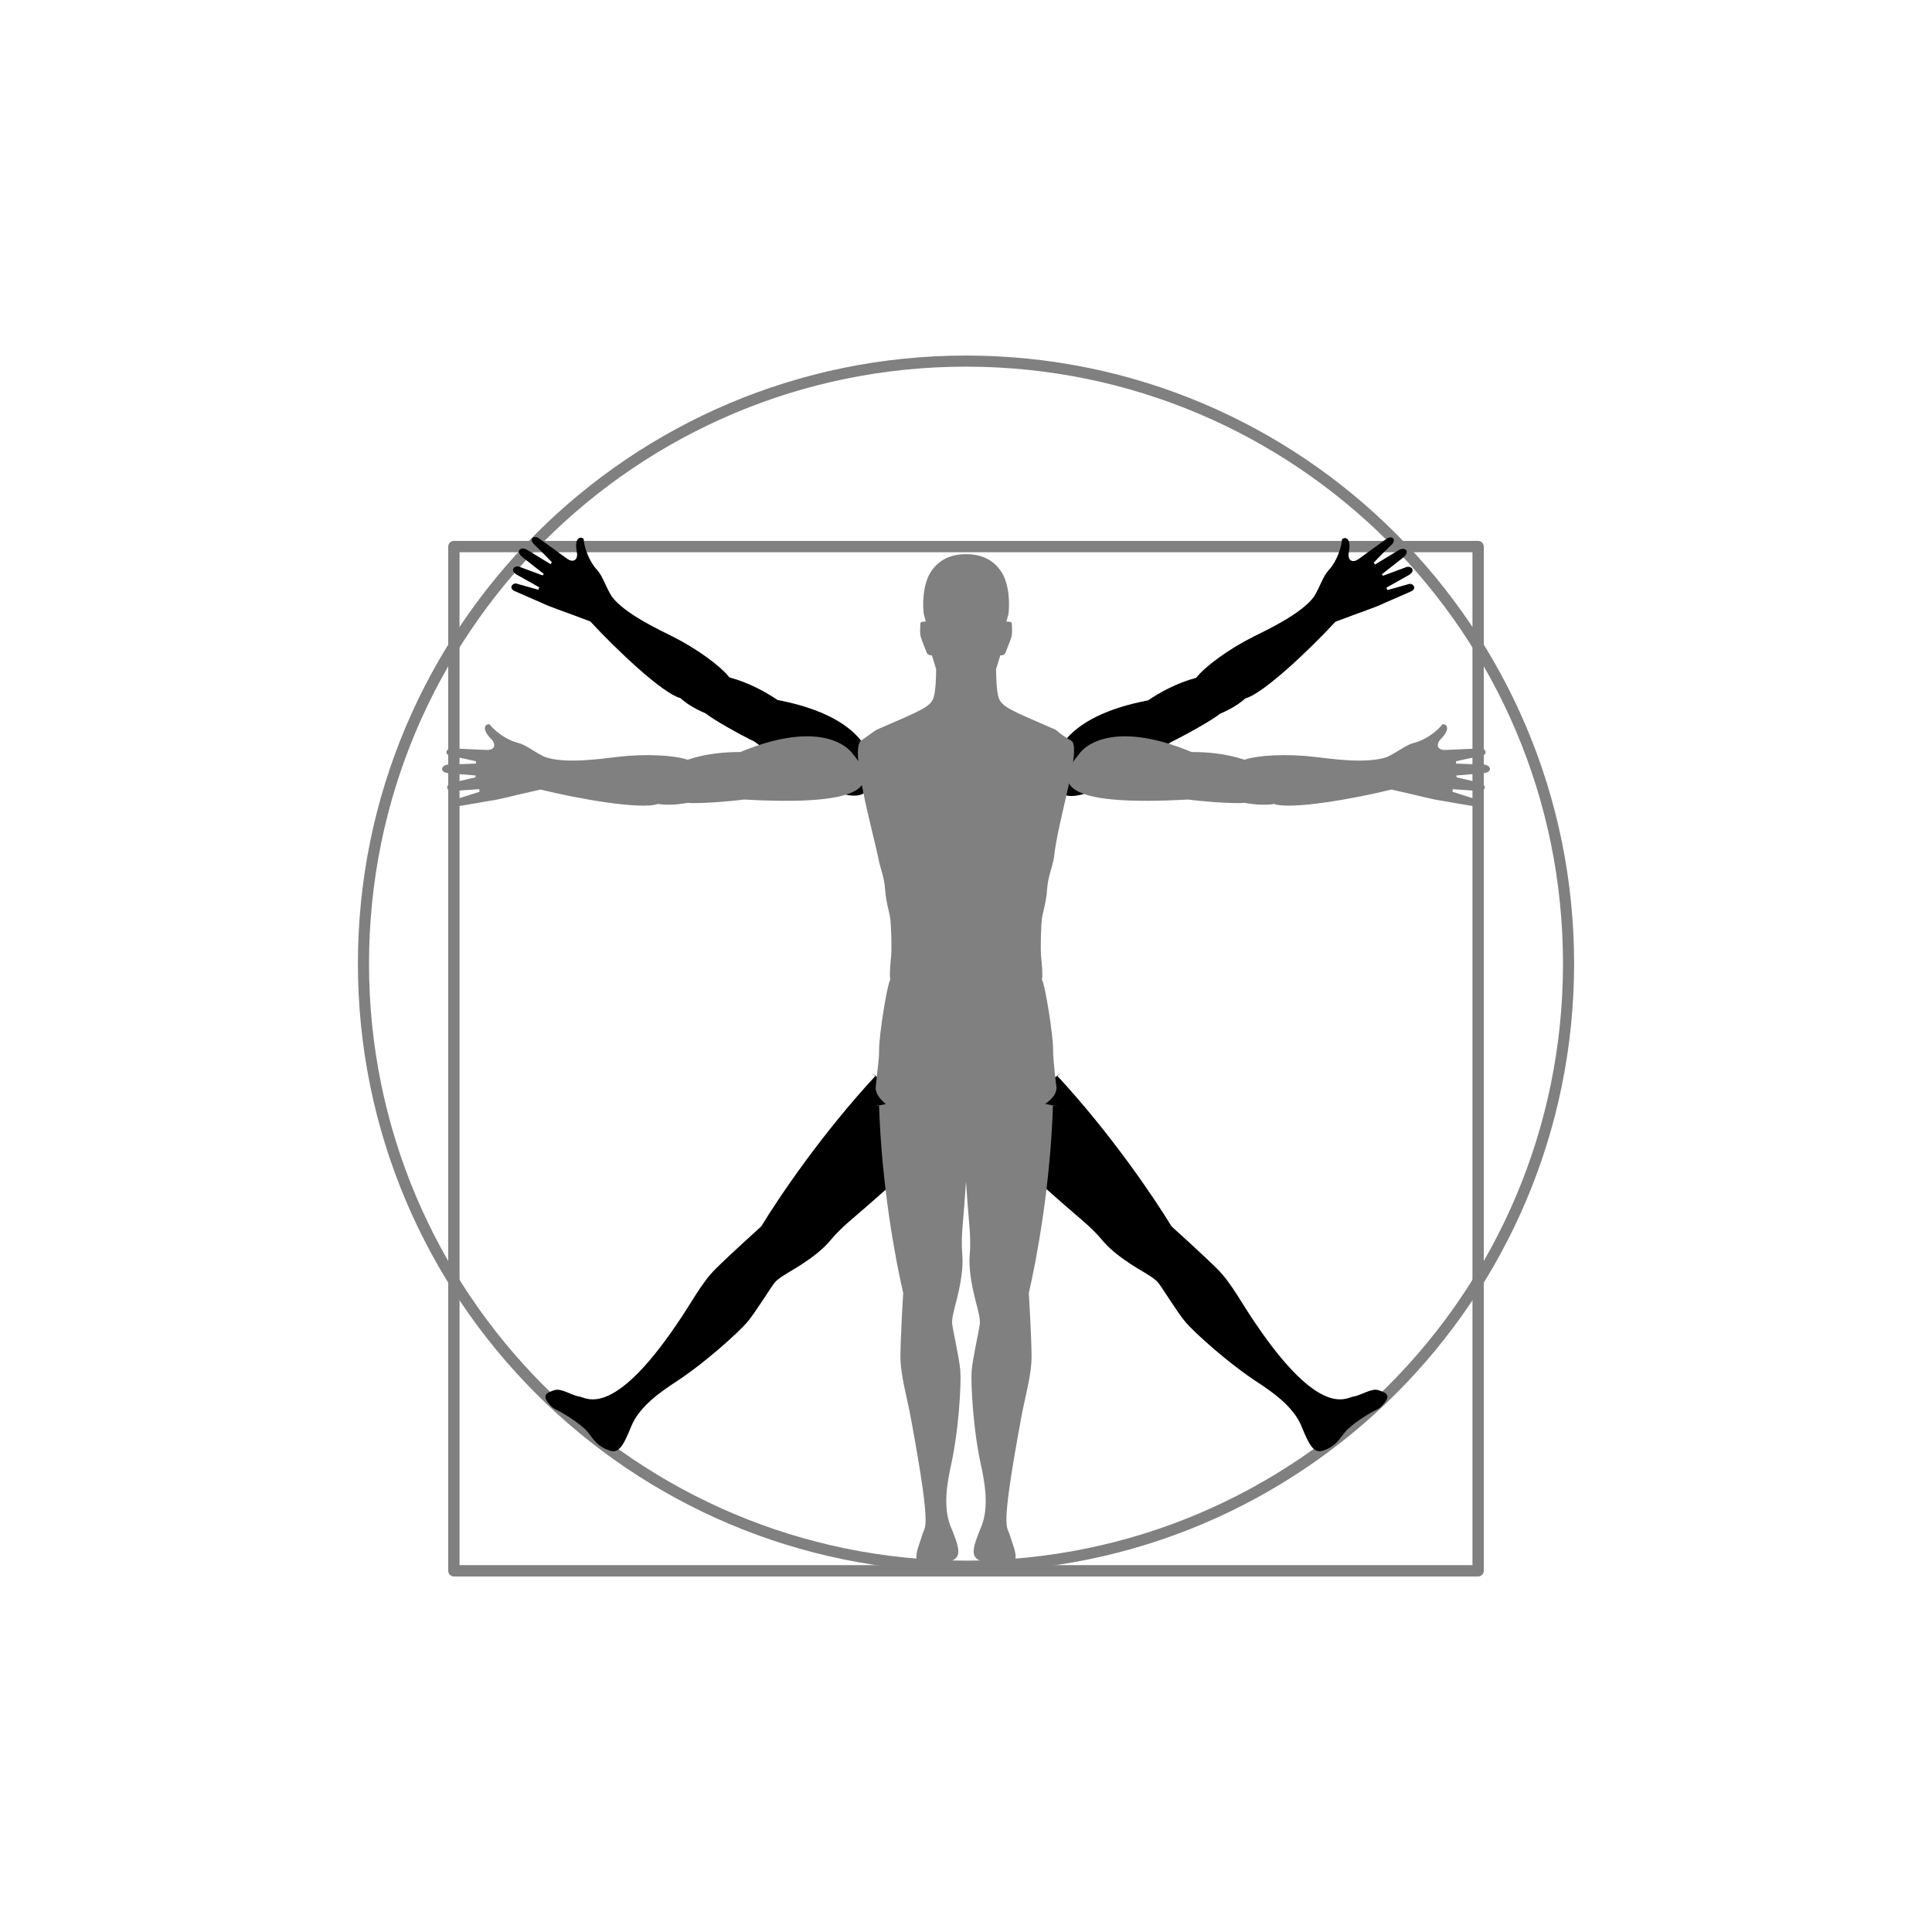
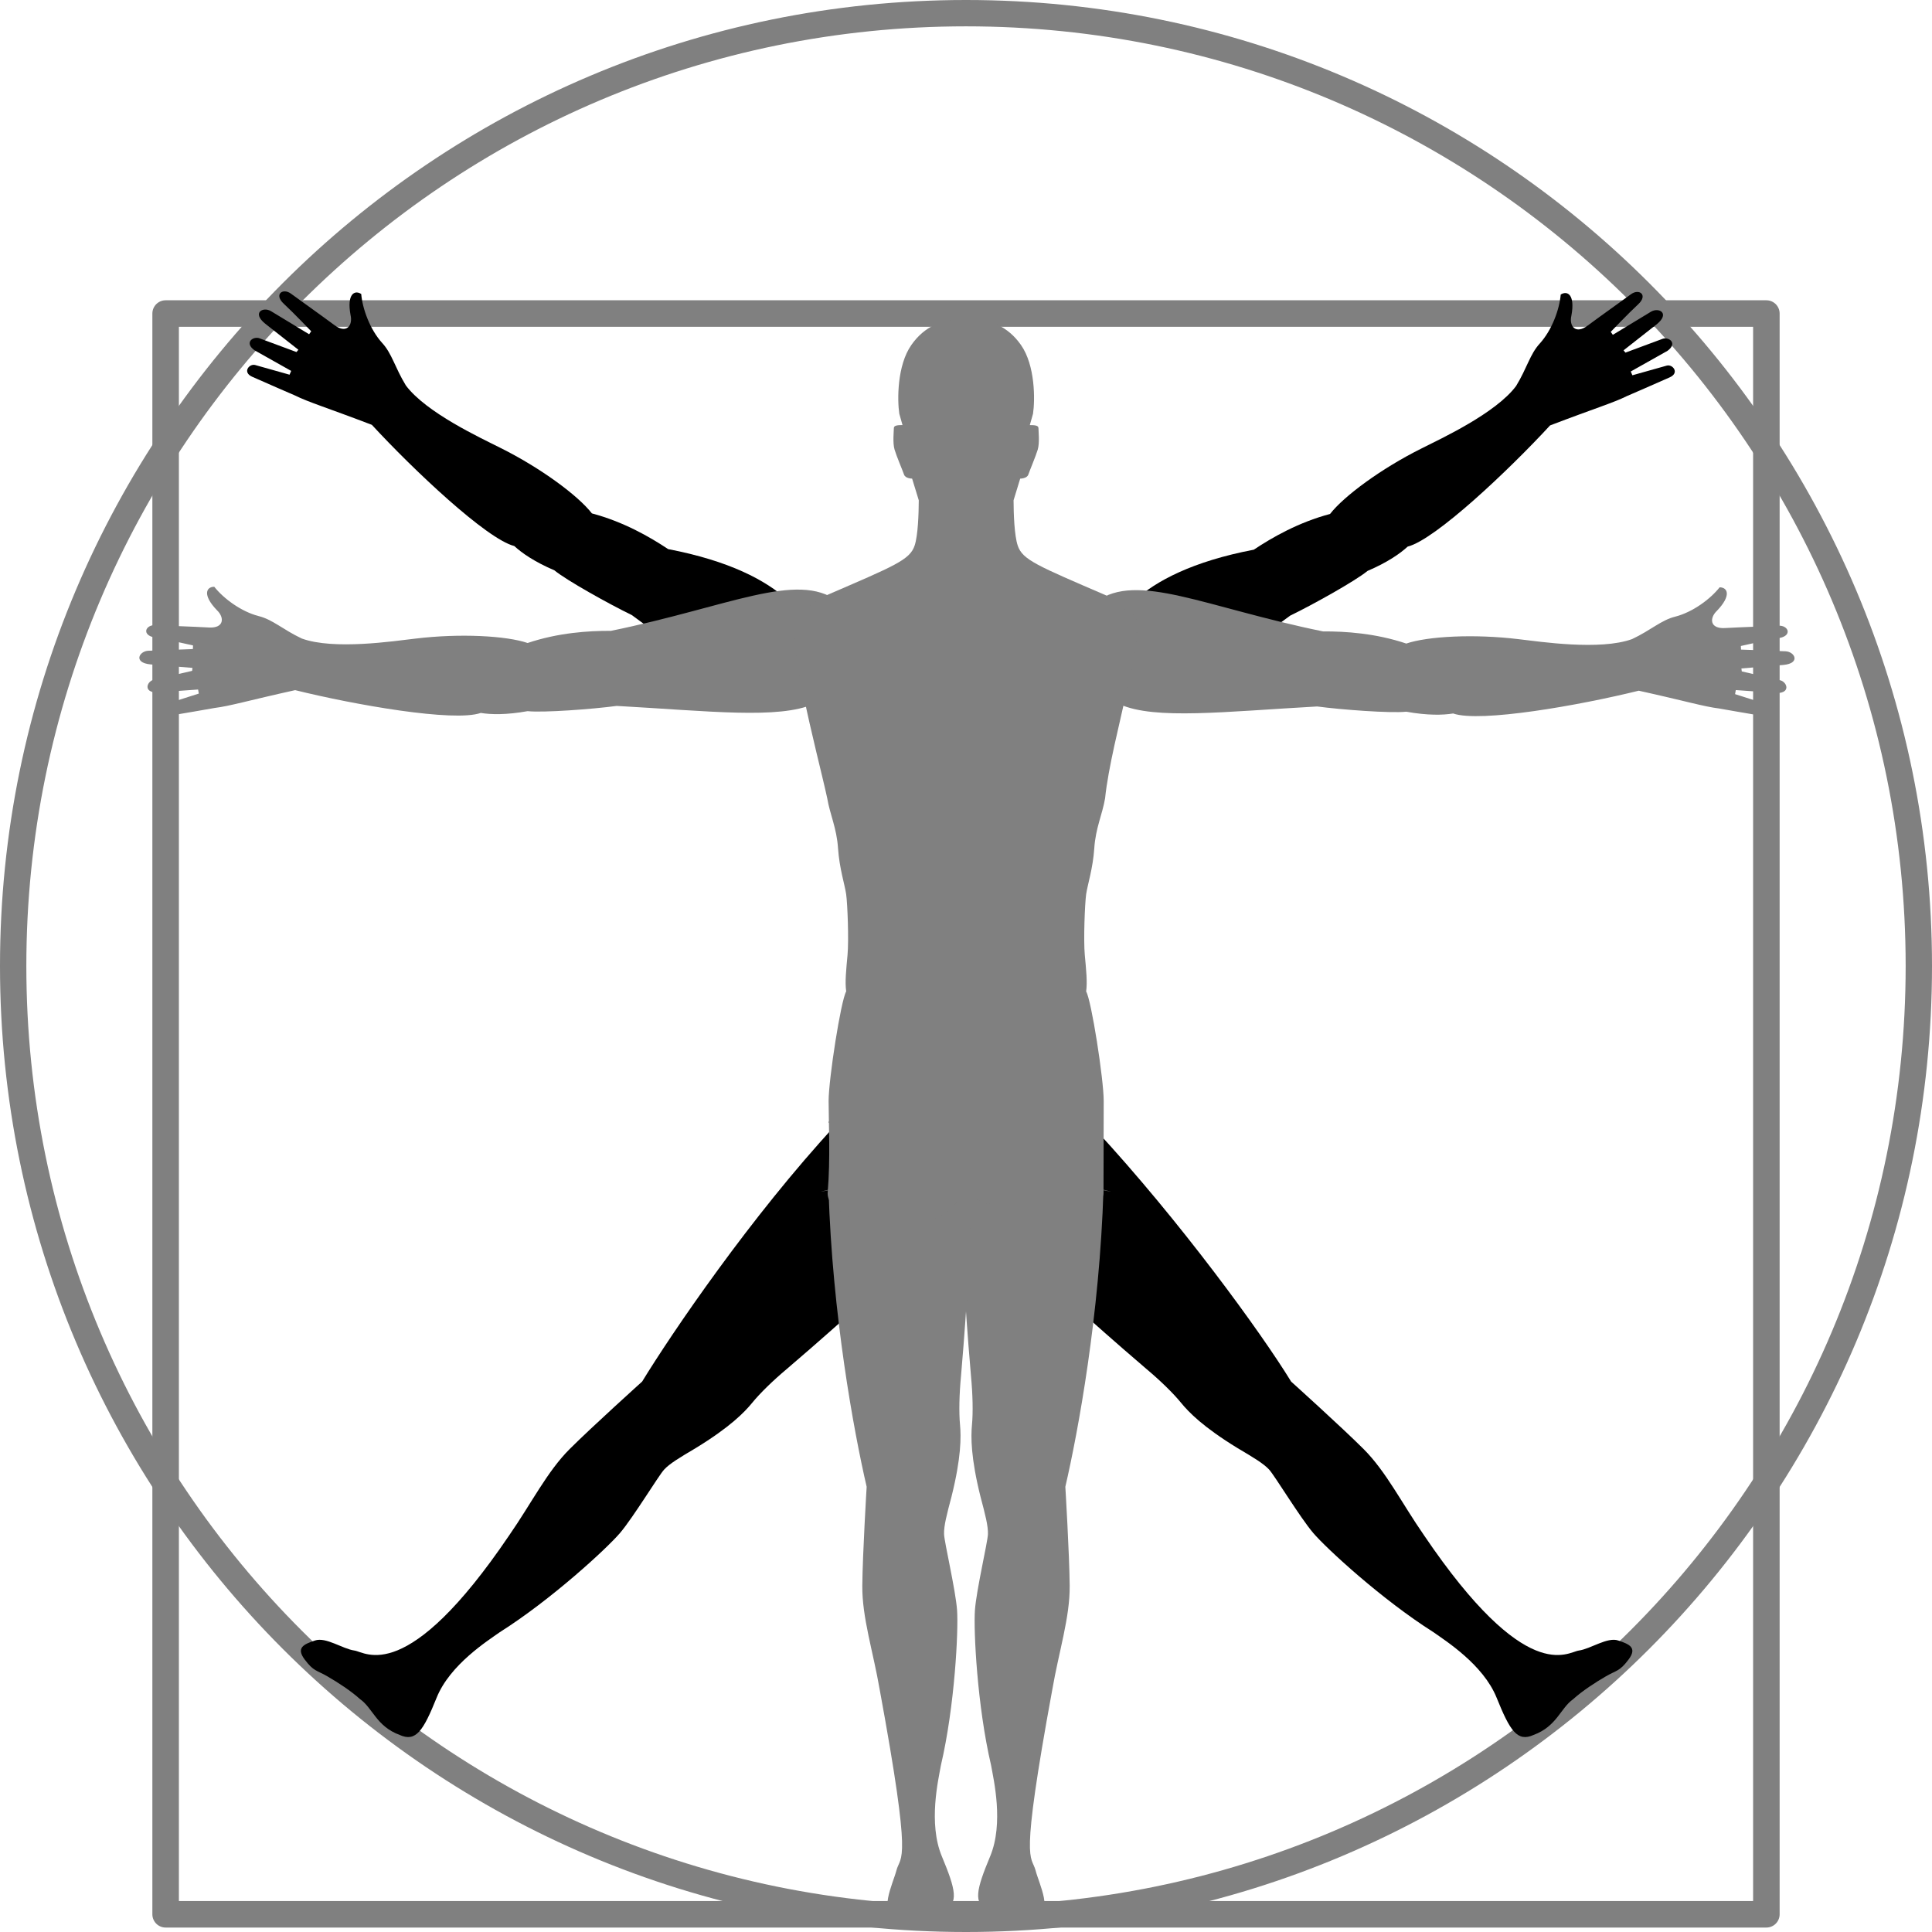
- <svg xmlns="http://www.w3.org/2000/svg" width="1024" height="1024" viewBox="0 0 270.933 270.933" version="1.1" id="svg5">
+ <svg xmlns="http://www.w3.org/2000/svg" width="1024" height="1024" viewBox="49.802 49.471 171.33 171.33" version="1.1" id="svg5">
  <defs id="defs2" />
  <g id="layer1">
-     <g id="g1208" transform="translate(0,-0.939384)">
-       <g id="g1191">
-         <circle style="fill:none;stroke:#808080;stroke-width:1.557;stroke-linecap:round;stroke-linejoin:round;stroke-dasharray:none" id="path640" cx="135.467" cy="136.075" r="84.497" />
-         <rect style="fill:none;stroke:#808080;stroke-width:1.587;stroke-linecap:round;stroke-linejoin:round;stroke-dasharray:none" id="rect1353" width="143.631" height="143.631" x="63.651" y="77.588" />
-       </g>
-       <g id="g1183">
-         <path d="m 139.718,161.115 c 2.273,2.513 10.491,9.634 11.739,10.686 1.246,1.045 2.393,2.164 3.077,3.005 0.685,0.839 1.962,2.157 5.026,4.029 1.382,0.818 2.304,1.367 2.794,1.904 0.492,0.541 2.729,4.232 3.904,5.615 1.176,1.379 6.092,5.91 10.669,8.803 1.051,0.749 4.408,2.86 5.594,5.802 1.187,2.944 1.837,3.952 3.275,3.308 2.071,-0.764 2.395,-2.391 3.513,-3.173 0.809,-0.734 1.963,-1.483 2.913,-2.032 0.95,-0.549 1.201,-0.42 1.998,-1.481 0.797,-1.061 0.071,-1.36 -0.907,-1.691 -0.977,-0.331 -2.437,0.741 -3.504,0.891 -1.008,0.145 -4.643,3.191 -13.717,-10.21 -1.981,-2.856 -3.372,-5.668 -5.368,-7.66 -1.997,-1.993 -6.425,-5.982 -6.425,-5.982 -2.627,-4.296 -8.542,-13.029 -16.062,-21.155 3.901,-2.261 -13.113,7.659 -9.287,9.834 -0.314,-0.748 0.426,-0.873 0.767,-0.493 z" id="path182-8-2" style="stroke:#808080;stroke-width:0;stroke-dasharray:none" />
-         <path d="m 131.327,161.115 c -2.273,2.513 -10.491,9.634 -11.739,10.686 -1.246,1.045 -2.393,2.164 -3.077,3.005 -0.685,0.839 -1.962,2.157 -5.026,4.029 -1.382,0.818 -2.304,1.367 -2.794,1.904 -0.492,0.541 -2.729,4.232 -3.904,5.615 -1.176,1.379 -6.092,5.91 -10.669,8.803 -1.051,0.749 -4.408,2.86 -5.594,5.802 -1.187,2.944 -1.837,3.952 -3.275,3.308 -2.071,-0.764 -2.395,-2.391 -3.513,-3.173 -0.809,-0.734 -1.963,-1.483 -2.913,-2.032 -0.95,-0.549 -1.201,-0.42 -1.998,-1.481 -0.797,-1.061 -0.071,-1.36 0.907,-1.691 0.977,-0.331 2.437,0.741 3.504,0.891 1.008,0.145 4.643,3.191 13.717,-10.21 1.981,-2.856 3.372,-5.668 5.368,-7.66 1.997,-1.993 6.425,-5.982 6.425,-5.982 2.627,-4.296 8.542,-13.029 16.062,-21.155 -3.901,-2.261 13.113,7.659 9.287,9.834 0.314,-0.748 -0.426,-0.873 -0.767,-0.493 z" id="path182-8-2-6" style="stroke:#808080;stroke-width:0;stroke-dasharray:none" />
-       </g>
-       <g id="g1187" transform="translate(-0.63769)">
-         <path d="m 135.671,156.599 c -0.141,3.386 0.725,14.225 0.877,15.85 0.155,1.619 0.189,3.221 0.087,4.301 -0.1,1.079 -0.113,2.914 0.758,6.397 0.412,1.552 0.684,2.59 0.657,3.316 -0.028,0.731 -1.022,4.931 -1.154,6.741 -0.128,1.808 0.199,8.485 1.434,13.757 0.224,1.27 1.137,5.13 -0.08,8.06 -1.218,2.931 -1.579,4.255 -0.103,4.804 2.012,0.908 2.037,-0.279 3.944,0.121 1.907,0.4 0.48,-2.523 0.189,-3.647 -0.384,-1.479 -1.451,-0.128 1.476,-16.045 0.59,-3.425 1.57,-6.405 1.544,-9.225 -0.026,-2.821 -0.386,-8.77 -0.386,-8.77 1.139,-4.905 3.046,-15.279 3.382,-26.346 4.366,1.123 -14.719,-3.734 -13.516,0.499 0.3,-0.754 0.915,-0.324 0.892,0.186 z" id="path182-8" style="fill:#808080;stroke:#808080;stroke-width:0;stroke-dasharray:none" />
-         <path d="m 136.538,156.599 c 0.141,3.386 -0.725,14.225 -0.877,15.85 -0.155,1.619 -0.189,3.221 -0.087,4.301 0.1,1.079 0.113,2.914 -0.758,6.397 -0.412,1.552 -0.684,2.59 -0.657,3.316 0.028,0.731 1.022,4.931 1.154,6.741 0.128,1.808 -0.199,8.485 -1.434,13.757 -0.224,1.27 -1.137,5.13 0.08,8.06 1.218,2.931 1.579,4.255 0.103,4.804 -2.012,0.908 -2.037,-0.279 -3.944,0.121 -1.907,0.4 -0.48,-2.523 -0.189,-3.647 0.384,-1.479 1.451,-0.128 -1.476,-16.045 -0.59,-3.425 -1.57,-6.405 -1.544,-9.225 0.026,-2.821 0.386,-8.77 0.386,-8.77 -1.139,-4.905 -3.046,-15.279 -3.382,-26.346 -4.366,1.123 14.719,-3.734 13.516,0.499 -0.3,-0.754 -0.915,-0.324 -0.892,0.186 z" id="path182-8-6" style="fill:#808080;stroke:#808080;stroke-width:0;stroke-dasharray:none" />
-       </g>
-       <path d="m 164.217,105.003 c 1.951,-0.943 5.777,-3.071 6.858,-3.964 1.766,-0.756 2.888,-1.537 3.557,-2.155 2.453,-0.617 8.96,-6.769 12.63,-10.747 3.951,-1.511 5.608,-2.002 6.819,-2.605 0,0 2.902,-1.256 3.792,-1.658 0.891,-0.396 0.27,-1.175 -0.252,-1.045 l -3.059,0.861 -0.145,-0.336 3.255,-1.831 c 0.893,-0.646 0.198,-1.222 -0.385,-1.083 l -3.339,1.24 -0.169,-0.202 2.95,-2.318 c 1.187,-0.964 0.189,-1.523 -0.514,-1.11 l -3.386,2.052 -0.187,-0.262 c 0,0 1.574,-1.65 2.429,-2.439 0.909,-0.837 0.085,-1.437 -0.643,-0.892 -0.562,0.42 -2.733,1.955 -3.83,2.772 -1.095,0.82 -1.657,0.034 -1.445,-0.879 0.347,-1.872 -0.361,-2.254 -0.946,-1.87 -0.113,1.323 -0.78,3.15 -1.851,4.334 -0.879,0.95 -1.136,2.186 -2.107,3.776 -1.811,2.426 -6.662,4.666 -8.388,5.538 -3.566,1.775 -6.888,4.232 -8.11,5.809 -2.79,0.74 -5.116,2.072 -6.761,3.167 -10.837,2.072 -13.053,6.933 -13.047,9.093 -0.739,5.995 3.145,6.49 16.275,-3.247 z" id="path182-8-3" style="stroke:#808080;stroke-width:0;stroke-dasharray:none" />
-       <path d="m 105.824,104.952 c -1.951,-0.943 -5.777,-3.071 -6.858,-3.964 -1.766,-0.756 -2.888,-1.537 -3.557,-2.155 -2.453,-0.617 -8.96,-6.769 -12.63,-10.747 -3.951,-1.511 -5.608,-2.002 -6.819,-2.605 0,0 -2.902,-1.256 -3.792,-1.658 -0.891,-0.396 -0.27,-1.175 0.252,-1.045 l 3.059,0.861 0.145,-0.336 -3.255,-1.831 c -0.893,-0.646 -0.198,-1.222 0.385,-1.083 l 3.339,1.24 0.169,-0.202 -2.95,-2.318 c -1.187,-0.964 -0.189,-1.523 0.514,-1.11 l 3.386,2.052 0.187,-0.262 c 0,0 -1.574,-1.65 -2.429,-2.439 -0.909,-0.837 -0.085,-1.437 0.643,-0.892 0.562,0.42 2.733,1.955 3.83,2.772 1.095,0.82 1.657,0.034 1.445,-0.879 -0.347,-1.872 0.361,-2.254 0.946,-1.87 0.113,1.323 0.78,3.15 1.851,4.334 0.879,0.95 1.136,2.186 2.107,3.776 1.811,2.426 6.662,4.666 8.388,5.538 3.566,1.775 6.888,4.232 8.11,5.809 2.79,0.74 5.116,2.072 6.761,3.167 10.837,2.072 13.053,6.933 13.047,9.093 0.739,5.995 -3.145,6.49 -16.275,-3.247 z" id="path182-8-3-1" style="stroke:#808080;stroke-width:0;stroke-dasharray:none" />
-       <g id="g1179" transform="translate(0.45891,-0.5291667)">
-         <path d="m 166.144,113.589 c 2.148,0.287 6.513,0.615 7.907,0.465 1.89,0.341 3.257,0.306 4.156,0.158 2.387,0.835 11.206,-0.721 16.46,-2.021 4.13,0.913 5.785,1.415 7.127,1.578 0,0 3.114,0.549 4.079,0.703 0.962,0.16 0.872,-0.832 0.365,-1.011 l -3.028,-0.965 0.064,-0.36 3.725,0.263 c 1.101,-0.048 0.838,-0.911 0.274,-1.116 l -3.47,-0.803 -0.03,-0.262 3.739,-0.312 c 1.521,-0.152 0.996,-1.167 0.181,-1.209 l -3.957,-0.15 -0.012,-0.321 c 0,0 2.222,-0.512 3.37,-0.699 1.219,-0.198 0.862,-1.153 -0.046,-1.099 -0.701,0.042 -3.357,0.128 -4.724,0.207 -1.366,0.082 -1.402,-0.884 -0.723,-1.53 1.32,-1.372 0.939,-2.081 0.239,-2.082 -0.823,1.042 -2.384,2.201 -3.931,2.599 -1.257,0.31 -2.151,1.2 -3.837,1.994 -2.847,1.029 -8.13,0.23 -10.051,0.007 -3.954,-0.481 -8.08,-0.258 -9.968,0.387 -2.736,-0.918 -5.412,-1.086 -7.388,-1.077 -10.189,-4.234 -14.714,-1.396 -15.897,0.411 -3.917,4.599 -0.946,7.15 15.375,6.246 z" id="path182-8-3-8" style="fill:#808080;stroke:#808080;stroke-width:0;stroke-dasharray:none" />
-         <path d="m 103.871,113.589 c -2.148,0.287 -6.513,0.615 -7.907,0.465 -1.89,0.341 -3.257,0.306 -4.156,0.158 -2.387,0.835 -11.206,-0.721 -16.46,-2.021 -4.13,0.913 -5.785,1.415 -7.127,1.578 0,0 -3.114,0.549 -4.079,0.703 -0.962,0.16 -0.872,-0.832 -0.365,-1.011 l 3.028,-0.965 -0.064,-0.36 -3.725,0.263 c -1.101,-0.048 -0.838,-0.911 -0.274,-1.116 l 3.47,-0.803 0.03,-0.262 -3.739,-0.312 c -1.521,-0.152 -0.996,-1.167 -0.181,-1.209 l 3.957,-0.15 0.012,-0.321 c 0,0 -2.222,-0.512 -3.37,-0.699 -1.219,-0.198 -0.862,-1.153 0.046,-1.099 0.701,0.042 3.357,0.128 4.724,0.207 1.366,0.082 1.402,-0.884 0.723,-1.53 -1.32,-1.372 -0.939,-2.081 -0.239,-2.082 0.823,1.042 2.384,2.201 3.931,2.599 1.257,0.31 2.151,1.2 3.837,1.994 2.847,1.029 8.13,0.23 10.051,0.007 3.954,-0.481 8.08,-0.258 9.968,0.387 2.736,-0.918 5.412,-1.086 7.388,-1.077 10.189,-4.234 14.714,-1.396 15.897,0.411 3.917,4.599 0.946,7.15 -15.375,6.246 z" id="path182-8-3-8-5" style="fill:#808080;stroke:#808080;stroke-width:0;stroke-dasharray:none" />
-       </g>
-       <path d="m 135.937,156.672 c 5.985,2.116 12.292,-0.667 12.222,-3.233 0,0 -0.48,-3.475 -0.48,-5.392 0,-1.92 -1.081,-8.879 -1.557,-9.716 0.117,-0.839 0,-1.918 -0.121,-3.236 -0.121,-1.319 0.003,-4.544 0.121,-5.384 0.12,-0.837 0.601,-2.278 0.721,-4.073 0.117,-1.8 0.715,-2.998 0.959,-4.435 0.542,-5.388 4.013,-15.515 2.394,-16.422 -1.619,-0.907 -1.796,-1.319 -2.277,-1.559 -6.112,-2.637 -7.447,-3.16 -7.866,-4.433 -0.3,-0.905 -0.363,-2.787 -0.368,-4.01 0.186,-0.62 0.588,-1.923 0.588,-1.923 0,0 0.601,0 0.721,-0.36 0.121,-0.36 0.656,-1.617 0.836,-2.216 0.179,-0.599 0.062,-1.677 0.062,-1.917 0,-0.241 -0.406,-0.254 -0.767,-0.254 l 0.285,-1.005 c 0.182,-1.199 0.208,-4.29 -1.075,-6.11 -1.14,-1.619 -2.756,-2.339 -4.856,-2.339 -2.101,0 -3.712,0.717 -4.85,2.337 -1.284,1.82 -1.259,4.913 -1.077,6.11 l 0.285,1.005 c -0.358,0 -0.766,0.013 -0.766,0.254 0,0.239 -0.119,1.318 0.06,1.917 0.179,0.601 0.717,1.858 0.84,2.216 0.119,0.36 0.717,0.36 0.717,0.36 0,0 0.404,1.303 0.591,1.923 -0.007,1.222 -0.068,3.104 -0.366,4.01 -0.42,1.273 -1.757,1.796 -7.867,4.433 -0.48,0.239 -0.639,0.441 -2.277,1.559 -1.637,1.117 1.534,12.427 2.392,16.422 0.239,1.436 0.84,2.635 0.958,4.435 0.121,1.796 0.601,3.236 0.72,4.073 0.12,0.84 0.244,4.065 0.122,5.384 -0.119,1.317 -0.238,2.397 -0.119,3.236 -0.479,0.837 -1.559,7.796 -1.559,9.716 0,1.917 -0.228,2.394 -0.479,5.392 -0.236,2.82 9.007,7.44 12.218,3.233 0.141,-0.799 0.831,-0.503 0.912,9.6e-4 z" id="path182-2" style="fill:#808080;stroke:#808080;stroke-width:0;stroke-dasharray:none" />
+     <circle style="fill:none;stroke:#808080;stroke-width:2.336;stroke-linecap:round;stroke-linejoin:round;stroke-dasharray:none" id="path640" cx="135.467" cy="135.136" r="84.497" />
+     <rect style="fill:none;stroke:#808080;stroke-width:2.353;stroke-linecap:round;stroke-linejoin:round;stroke-dasharray:none" id="rect1353" width="141.954" height="141.954" x="64.49" y="77.276" />
+     <g id="g1183" transform="translate(0,-0.939384)">
+       <path d="m 139.718,161.115 c 2.273,2.513 10.491,9.634 11.739,10.686 1.246,1.045 2.393,2.164 3.077,3.005 0.685,0.839 1.962,2.157 5.026,4.029 1.382,0.818 2.304,1.367 2.794,1.904 0.492,0.541 2.729,4.232 3.904,5.615 1.176,1.379 6.092,5.91 10.669,8.803 1.051,0.749 4.408,2.86 5.594,5.802 1.187,2.944 1.837,3.952 3.275,3.308 2.071,-0.764 2.395,-2.391 3.513,-3.173 0.809,-0.734 1.963,-1.483 2.913,-2.032 0.95,-0.549 1.201,-0.42 1.998,-1.481 0.797,-1.061 0.071,-1.36 -0.907,-1.691 -0.977,-0.331 -2.437,0.741 -3.504,0.891 -1.008,0.145 -4.643,3.191 -13.717,-10.21 -1.981,-2.856 -3.372,-5.668 -5.368,-7.66 -1.997,-1.993 -6.425,-5.982 -6.425,-5.982 -2.627,-4.296 -9.838,-14.226 -17.359,-22.352 3.901,-2.261 -11.816,8.856 -7.99,11.031 -0.314,-0.748 0.426,-0.873 0.767,-0.493 z" id="path182-8-2" style="stroke:#808080;stroke-width:0;stroke-dasharray:none" />
+       <path d="m 131.327,161.115 c -2.273,2.513 -10.491,9.634 -11.739,10.686 -1.246,1.045 -2.393,2.164 -3.077,3.005 -0.685,0.839 -1.962,2.157 -5.026,4.029 -1.382,0.818 -2.304,1.367 -2.794,1.904 -0.492,0.541 -2.729,4.232 -3.904,5.615 -1.176,1.379 -6.092,5.91 -10.669,8.803 -1.051,0.749 -4.408,2.86 -5.594,5.802 -1.187,2.944 -1.837,3.952 -3.275,3.308 -2.071,-0.764 -2.395,-2.391 -3.513,-3.173 -0.809,-0.734 -1.963,-1.483 -2.913,-2.032 -0.95,-0.549 -1.201,-0.42 -1.998,-1.481 -0.797,-1.061 -0.071,-1.36 0.907,-1.691 0.977,-0.331 2.437,0.741 3.504,0.891 1.008,0.145 4.643,3.191 13.717,-10.21 1.981,-2.856 3.372,-5.668 5.368,-7.66 1.997,-1.993 6.425,-5.982 6.425,-5.982 2.627,-4.296 9.639,-14.625 17.16,-22.751 -3.901,-2.261 12.015,9.255 8.189,11.43 0.314,-0.748 -0.426,-0.873 -0.767,-0.493 z" id="path182-8-2-6" style="stroke:#808080;stroke-width:0;stroke-dasharray:none" />
    </g>
+     <g id="g1187" transform="translate(-0.63769,-0.939384)">
+       <path d="m 135.671,156.599 c -0.141,3.386 0.725,14.225 0.877,15.85 0.155,1.619 0.189,3.221 0.087,4.301 -0.1,1.079 -0.113,2.914 0.758,6.397 0.412,1.552 0.684,2.59 0.657,3.316 -0.028,0.731 -1.022,4.931 -1.154,6.741 -0.128,1.808 0.199,8.485 1.434,13.757 0.224,1.27 1.137,5.13 -0.08,8.06 -1.218,2.931 -1.579,4.255 -0.103,4.804 2.012,0.908 2.037,-0.279 3.944,0.121 1.907,0.4 0.48,-2.523 0.189,-3.647 -0.384,-1.479 -1.451,-0.128 1.476,-16.045 0.59,-3.425 1.57,-6.405 1.544,-9.225 -0.026,-2.821 -0.386,-8.77 -0.386,-8.77 1.139,-4.905 3.046,-15.279 3.382,-26.346 4.366,1.123 -14.719,-3.734 -13.516,0.499 0.3,-0.754 0.915,-0.324 0.892,0.186 z" id="path182-8" style="fill:#808080;stroke:#808080;stroke-width:0;stroke-dasharray:none" />
+       <path d="m 136.538,156.599 c 0.141,3.386 -0.725,14.225 -0.877,15.85 -0.155,1.619 -0.189,3.221 -0.087,4.301 0.1,1.079 0.113,2.914 -0.758,6.397 -0.412,1.552 -0.684,2.59 -0.657,3.316 0.028,0.731 1.022,4.931 1.154,6.741 0.128,1.808 -0.199,8.485 -1.434,13.757 -0.224,1.27 -1.137,5.13 0.08,8.06 1.218,2.931 1.579,4.255 0.103,4.804 -2.012,0.908 -2.037,-0.279 -3.944,0.121 -1.907,0.4 -0.48,-2.523 -0.189,-3.647 0.384,-1.479 1.451,-0.128 -1.476,-16.045 -0.59,-3.425 -1.57,-6.405 -1.544,-9.225 0.026,-2.821 0.386,-8.77 0.386,-8.77 -1.139,-4.905 -3.046,-15.279 -3.382,-26.346 -4.366,1.123 14.719,-3.734 13.516,0.499 -0.3,-0.754 -0.915,-0.324 -0.892,0.186 z" id="path182-8-6" style="fill:#808080;stroke:#808080;stroke-width:0;stroke-dasharray:none" />
+     </g>
+     <path d="m 164.217,104.064 c 1.951,-0.943 5.777,-3.071 6.858,-3.964 1.766,-0.756 2.888,-1.537 3.557,-2.155 2.453,-0.617 8.96,-6.769 12.63,-10.747 3.951,-1.511 5.608,-2.002 6.819,-2.605 0,0 2.902,-1.256 3.792,-1.658 0.891,-0.396 0.27,-1.175 -0.252,-1.045 l -3.059,0.861 -0.145,-0.336 3.255,-1.831 c 0.893,-0.646 0.198,-1.222 -0.385,-1.083 l -3.339,1.24 -0.169,-0.202 2.95,-2.318 c 1.187,-0.964 0.189,-1.523 -0.514,-1.11 l -3.386,2.052 -0.187,-0.262 c 0,0 1.574,-1.65 2.429,-2.439 0.909,-0.837 0.085,-1.437 -0.643,-0.892 -0.562,0.42 -2.733,1.955 -3.83,2.772 -1.095,0.82 -1.657,0.034 -1.445,-0.879 0.347,-1.872 -0.361,-2.254 -0.946,-1.87 -0.113,1.323 -0.78,3.15 -1.851,4.334 -0.879,0.95 -1.136,2.186 -2.107,3.776 -1.811,2.426 -6.662,4.666 -8.388,5.538 -3.566,1.775 -6.888,4.232 -8.11,5.809 -2.79,0.74 -5.116,2.072 -6.761,3.167 -10.837,2.072 -13.053,6.933 -13.047,9.093 -0.739,5.995 3.145,6.49 16.275,-3.247 z" id="path182-8-3" style="stroke:#808080;stroke-width:0;stroke-dasharray:none" />
+     <path d="m 105.824,104.012 c -1.951,-0.943 -5.777,-3.071 -6.858,-3.964 -1.766,-0.756 -2.888,-1.537 -3.557,-2.155 -2.453,-0.617 -8.96,-6.769 -12.63,-10.747 -3.951,-1.511 -5.608,-2.002 -6.819,-2.605 0,0 -2.902,-1.256 -3.792,-1.658 -0.891,-0.396 -0.27,-1.175 0.252,-1.045 l 3.059,0.861 0.145,-0.336 -3.255,-1.831 C 71.477,79.888 72.171,79.312 72.755,79.45 l 3.339,1.24 0.169,-0.202 -2.95,-2.318 c -1.187,-0.964 -0.189,-1.523 0.514,-1.11 l 3.386,2.052 0.187,-0.262 c 0,0 -1.574,-1.65 -2.429,-2.439 -0.909,-0.837 -0.085,-1.437 0.643,-0.892 0.562,0.42 2.733,1.955 3.83,2.772 1.095,0.82 1.657,0.034 1.445,-0.879 -0.347,-1.872 0.361,-2.254 0.946,-1.87 0.113,1.323 0.78,3.15 1.851,4.334 0.879,0.95 1.136,2.186 2.107,3.776 1.811,2.426 6.662,4.666 8.388,5.538 3.566,1.775 6.888,4.232 8.11,5.809 2.79,0.74 5.116,2.072 6.761,3.167 10.837,2.072 13.053,6.933 13.047,9.093 0.739,5.995 -3.145,6.49 -16.275,-3.247 z" id="path182-8-3-1" style="stroke:#808080;stroke-width:0;stroke-dasharray:none" />
+     <path d="m 166.603,112.12 c 2.148,0.287 6.513,0.615 7.907,0.465 1.89,0.341 3.257,0.306 4.156,0.158 2.387,0.835 11.206,-0.721 16.46,-2.021 4.13,0.913 5.785,1.415 7.127,1.578 0,0 3.114,0.549 4.079,0.703 0.962,0.16 0.872,-0.832 0.365,-1.011 l -3.028,-0.965 0.064,-0.36 3.725,0.263 c 1.101,-0.048 0.838,-0.911 0.274,-1.116 l -3.47,-0.803 -0.03,-0.262 3.739,-0.312 c 1.521,-0.152 0.996,-1.167 0.181,-1.209 l -3.957,-0.15 -0.012,-0.321 c 0,0 2.222,-0.512 3.37,-0.699 1.219,-0.198 0.862,-1.153 -0.046,-1.099 -0.701,0.042 -3.357,0.128 -4.724,0.207 -1.366,0.082 -1.402,-0.884 -0.723,-1.53 1.32,-1.372 0.939,-2.081 0.239,-2.082 -0.823,1.042 -2.384,2.201 -3.931,2.599 -1.257,0.31 -2.151,1.2 -3.837,1.994 -2.847,1.029 -8.13,0.23 -10.051,0.007 -3.954,-0.481 -8.08,-0.258 -9.968,0.387 -2.736,-0.918 -5.412,-1.086 -7.388,-1.077 -10.447,-2.135 -16.502,-5.313 -20.104,-2.635 -2.318,1.936 -0.865,7.781 2.093,9.103 3.109,1.39 9.329,0.641 17.489,0.189 z" id="path182-8-3-8" style="fill:#808080;stroke:#808080;stroke-width:0;stroke-dasharray:none" />
+     <path d="m 104.498,112.071 c -2.148,0.287 -6.513,0.615 -7.907,0.465 -1.89,0.341 -3.257,0.306 -4.155,0.158 -2.387,0.835 -11.206,-0.721 -16.46,-2.021 -4.13,0.913 -5.784,1.415 -7.127,1.578 0,0 -3.114,0.549 -4.079,0.703 -0.962,0.16 -0.872,-0.832 -0.365,-1.011 l 3.028,-0.965 -0.064,-0.36 -3.725,0.263 c -1.101,-0.048 -0.838,-0.911 -0.274,-1.116 l 3.47,-0.803 0.03,-0.262 -3.739,-0.312 c -1.521,-0.152 -0.996,-1.167 -0.181,-1.209 l 3.957,-0.15 0.012,-0.321 c 0,0 -2.222,-0.512 -3.37,-0.699 -1.219,-0.198 -0.862,-1.153 0.046,-1.099 0.701,0.042 3.357,0.128 4.724,0.207 1.366,0.082 1.402,-0.884 0.723,-1.53 -1.32,-1.372 -0.939,-2.081 -0.239,-2.082 0.823,1.042 2.384,2.201 3.931,2.599 1.257,0.31 2.151,1.2 3.837,1.994 2.847,1.029 8.13,0.23 10.051,0.007 3.954,-0.481 8.08,-0.258 9.968,0.387 2.736,-0.918 5.412,-1.086 7.388,-1.077 10.447,-2.135 16.502,-5.313 20.104,-2.635 2.318,1.936 0.865,7.781 -2.093,9.103 -3.109,1.39 -9.329,0.641 -17.489,0.189 z" id="path182-8-3-8-3" style="fill:#808080;stroke:#808080;stroke-width:0;stroke-dasharray:none" />
+     <path d="m 135.937,155.732 c 5.985,2.116 11.793,1.926 11.724,-0.639 0,-1.596 0.018,-6.069 0.018,-7.986 0,-1.92 -1.081,-8.879 -1.557,-9.716 0.117,-0.839 0,-1.918 -0.121,-3.236 -0.121,-1.319 0.003,-4.544 0.121,-5.384 0.12,-0.837 0.601,-2.278 0.721,-4.073 0.117,-1.8 0.715,-2.998 0.959,-4.435 0.542,-5.388 4.013,-15.515 2.394,-16.422 -1.619,-0.907 -1.796,-1.319 -2.277,-1.559 -6.112,-2.637 -7.447,-3.16 -7.866,-4.433 -0.3,-0.905 -0.363,-2.787 -0.368,-4.01 0.186,-0.62 0.588,-1.923 0.588,-1.923 0,0 0.601,0 0.721,-0.36 0.121,-0.36 0.656,-1.617 0.836,-2.216 0.179,-0.599 0.062,-1.677 0.062,-1.917 0,-0.241 -0.406,-0.254 -0.767,-0.254 l 0.285,-1.005 c 0.182,-1.199 0.208,-4.29 -1.075,-6.11 -1.14,-1.619 -2.756,-2.339 -4.856,-2.339 -2.101,0 -3.712,0.717 -4.85,2.337 -1.284,1.82 -1.259,4.913 -1.077,6.11 l 0.285,1.005 c -0.358,0 -0.766,0.013 -0.766,0.254 0,0.239 -0.119,1.318 0.06,1.917 0.179,0.601 0.717,1.858 0.84,2.216 0.119,0.36 0.717,0.36 0.717,0.36 0,0 0.404,1.303 0.591,1.923 -0.007,1.222 -0.068,3.104 -0.366,4.01 -0.42,1.273 -1.757,1.796 -7.867,4.433 -0.48,0.239 -0.639,0.441 -2.277,1.559 -1.637,1.117 1.534,12.427 2.392,16.422 0.239,1.436 0.84,2.635 0.958,4.435 0.121,1.796 0.601,3.236 0.72,4.073 0.12,0.84 0.244,4.065 0.122,5.384 -0.119,1.317 -0.238,2.397 -0.119,3.236 -0.479,0.837 -1.559,7.796 -1.559,9.716 0,1.917 0.171,5.088 -0.08,8.086 -0.236,2.82 8.608,4.747 11.819,0.54 0.141,-0.799 0.831,-0.503 0.912,9.6e-4 z" id="path182-2" style="fill:#808080;stroke:#808080;stroke-width:0;stroke-dasharray:none" />
  </g>
</svg>
